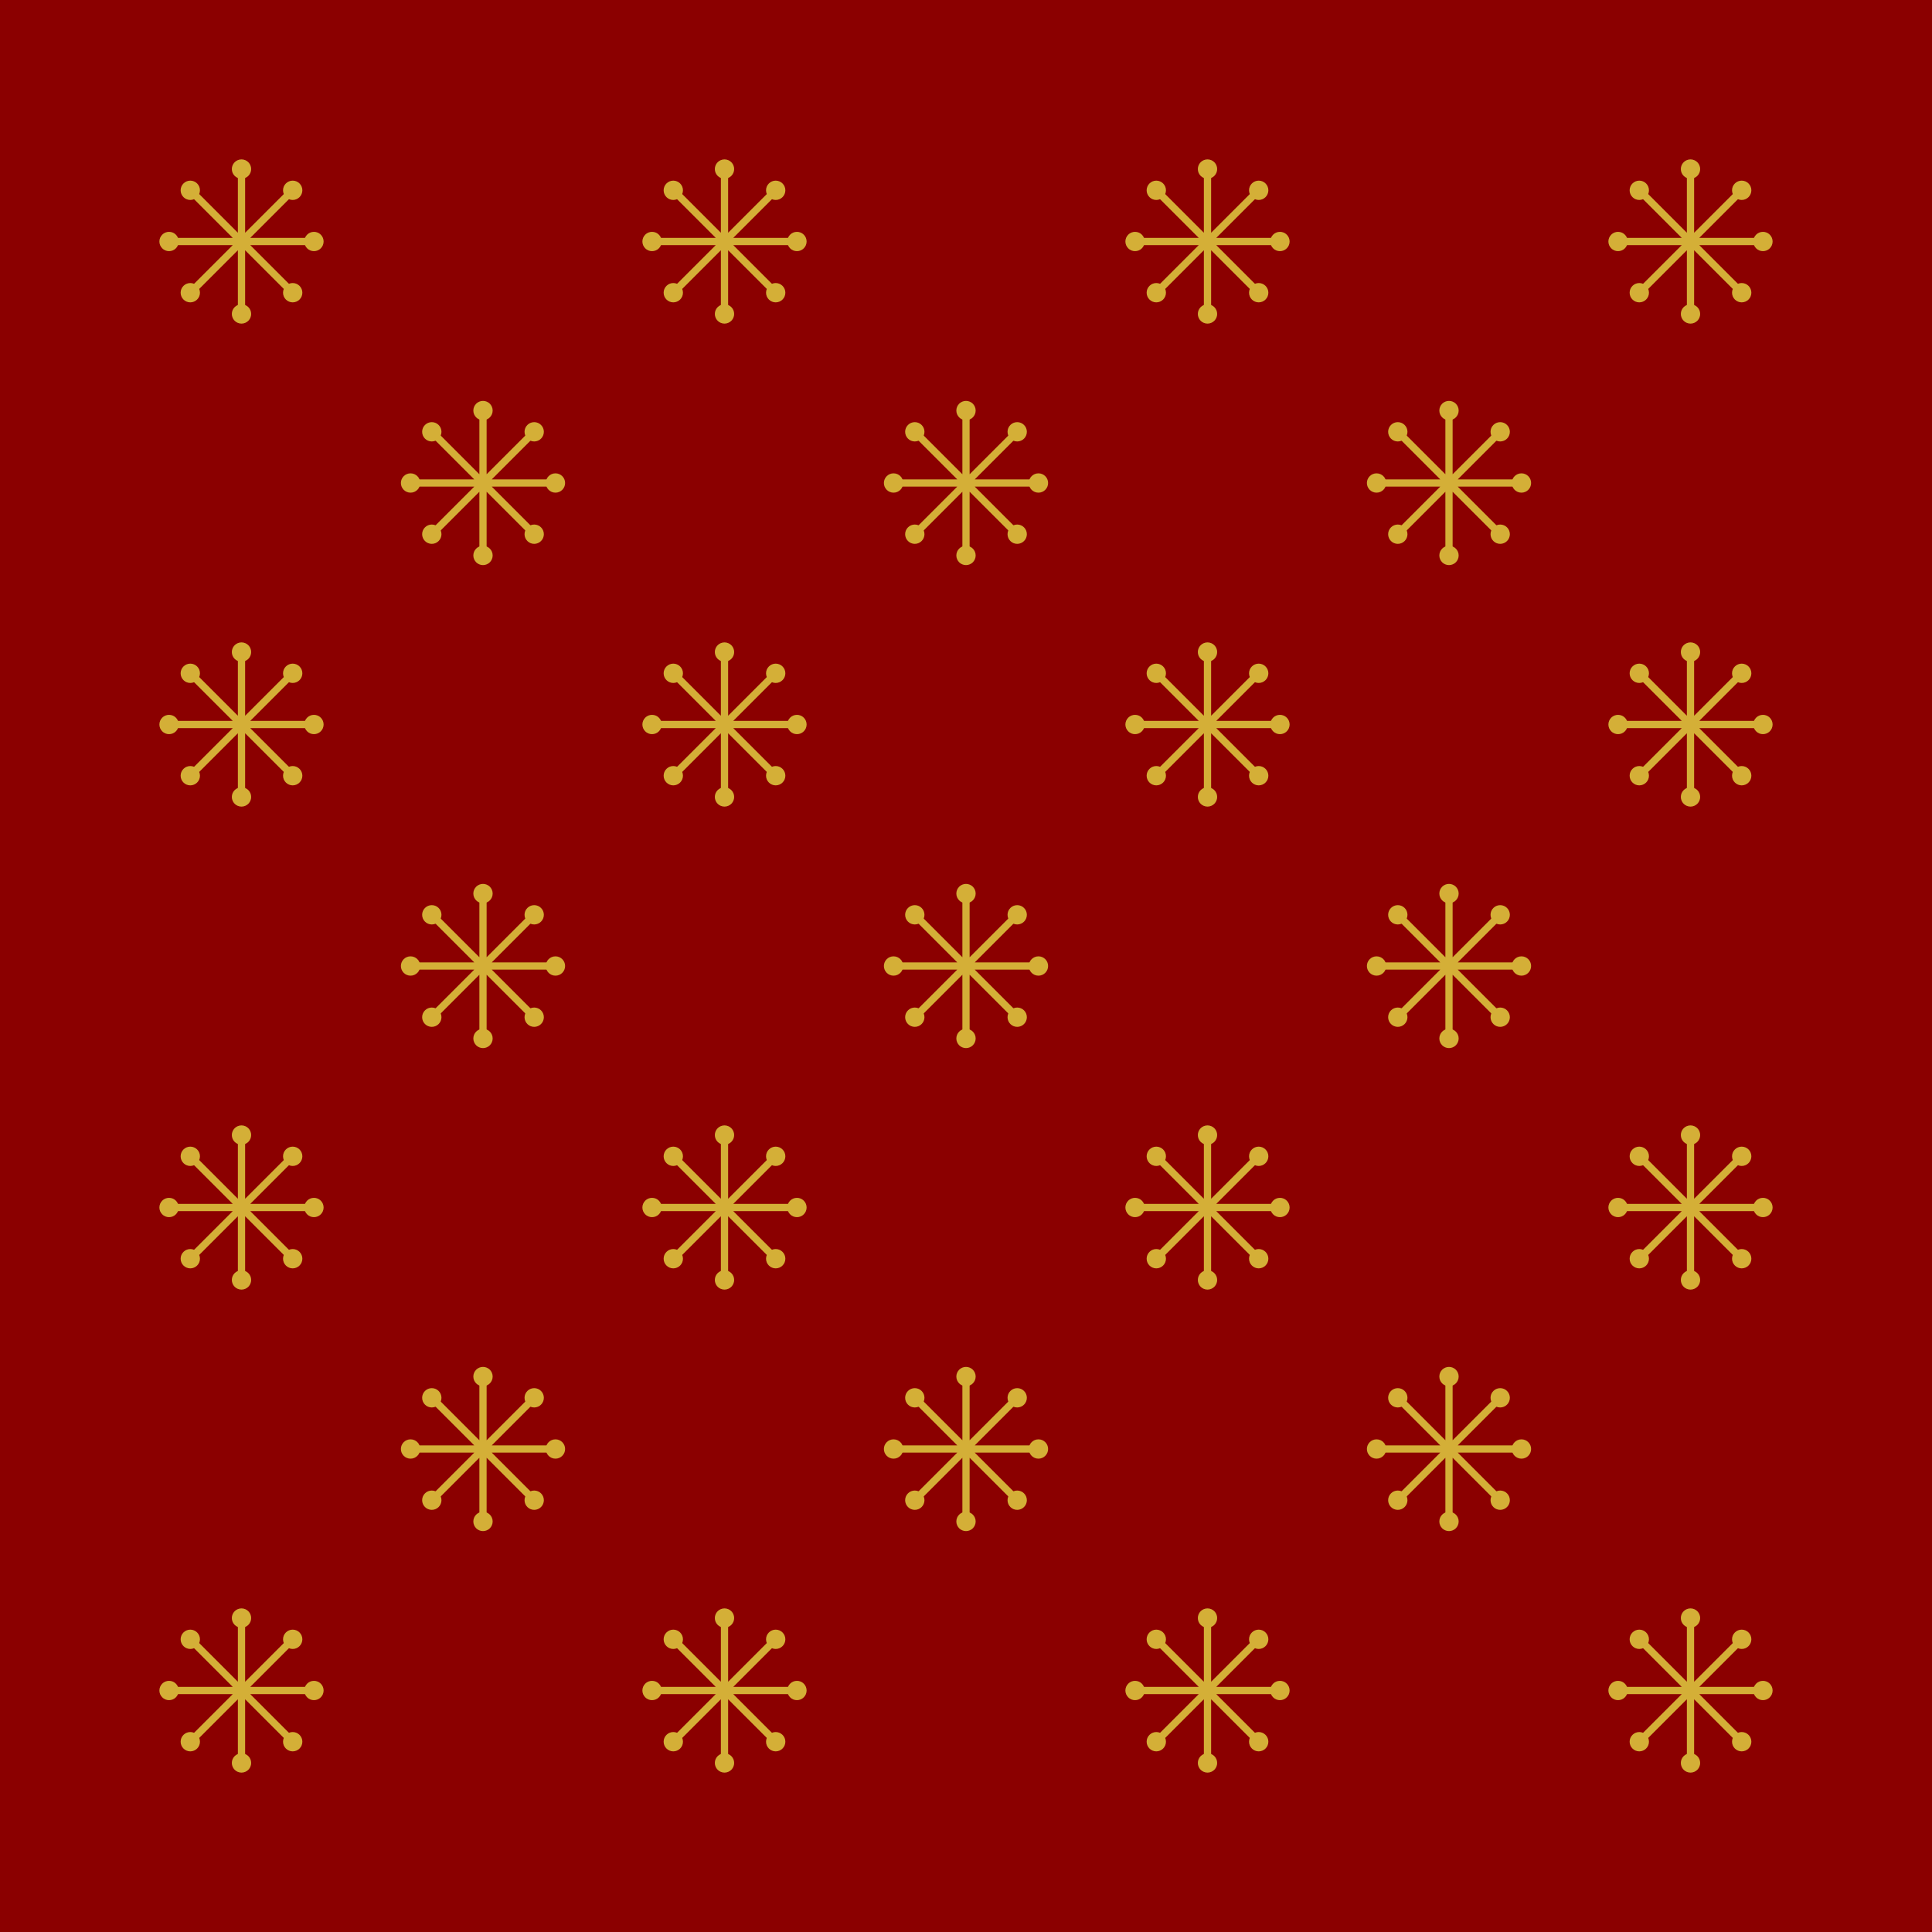
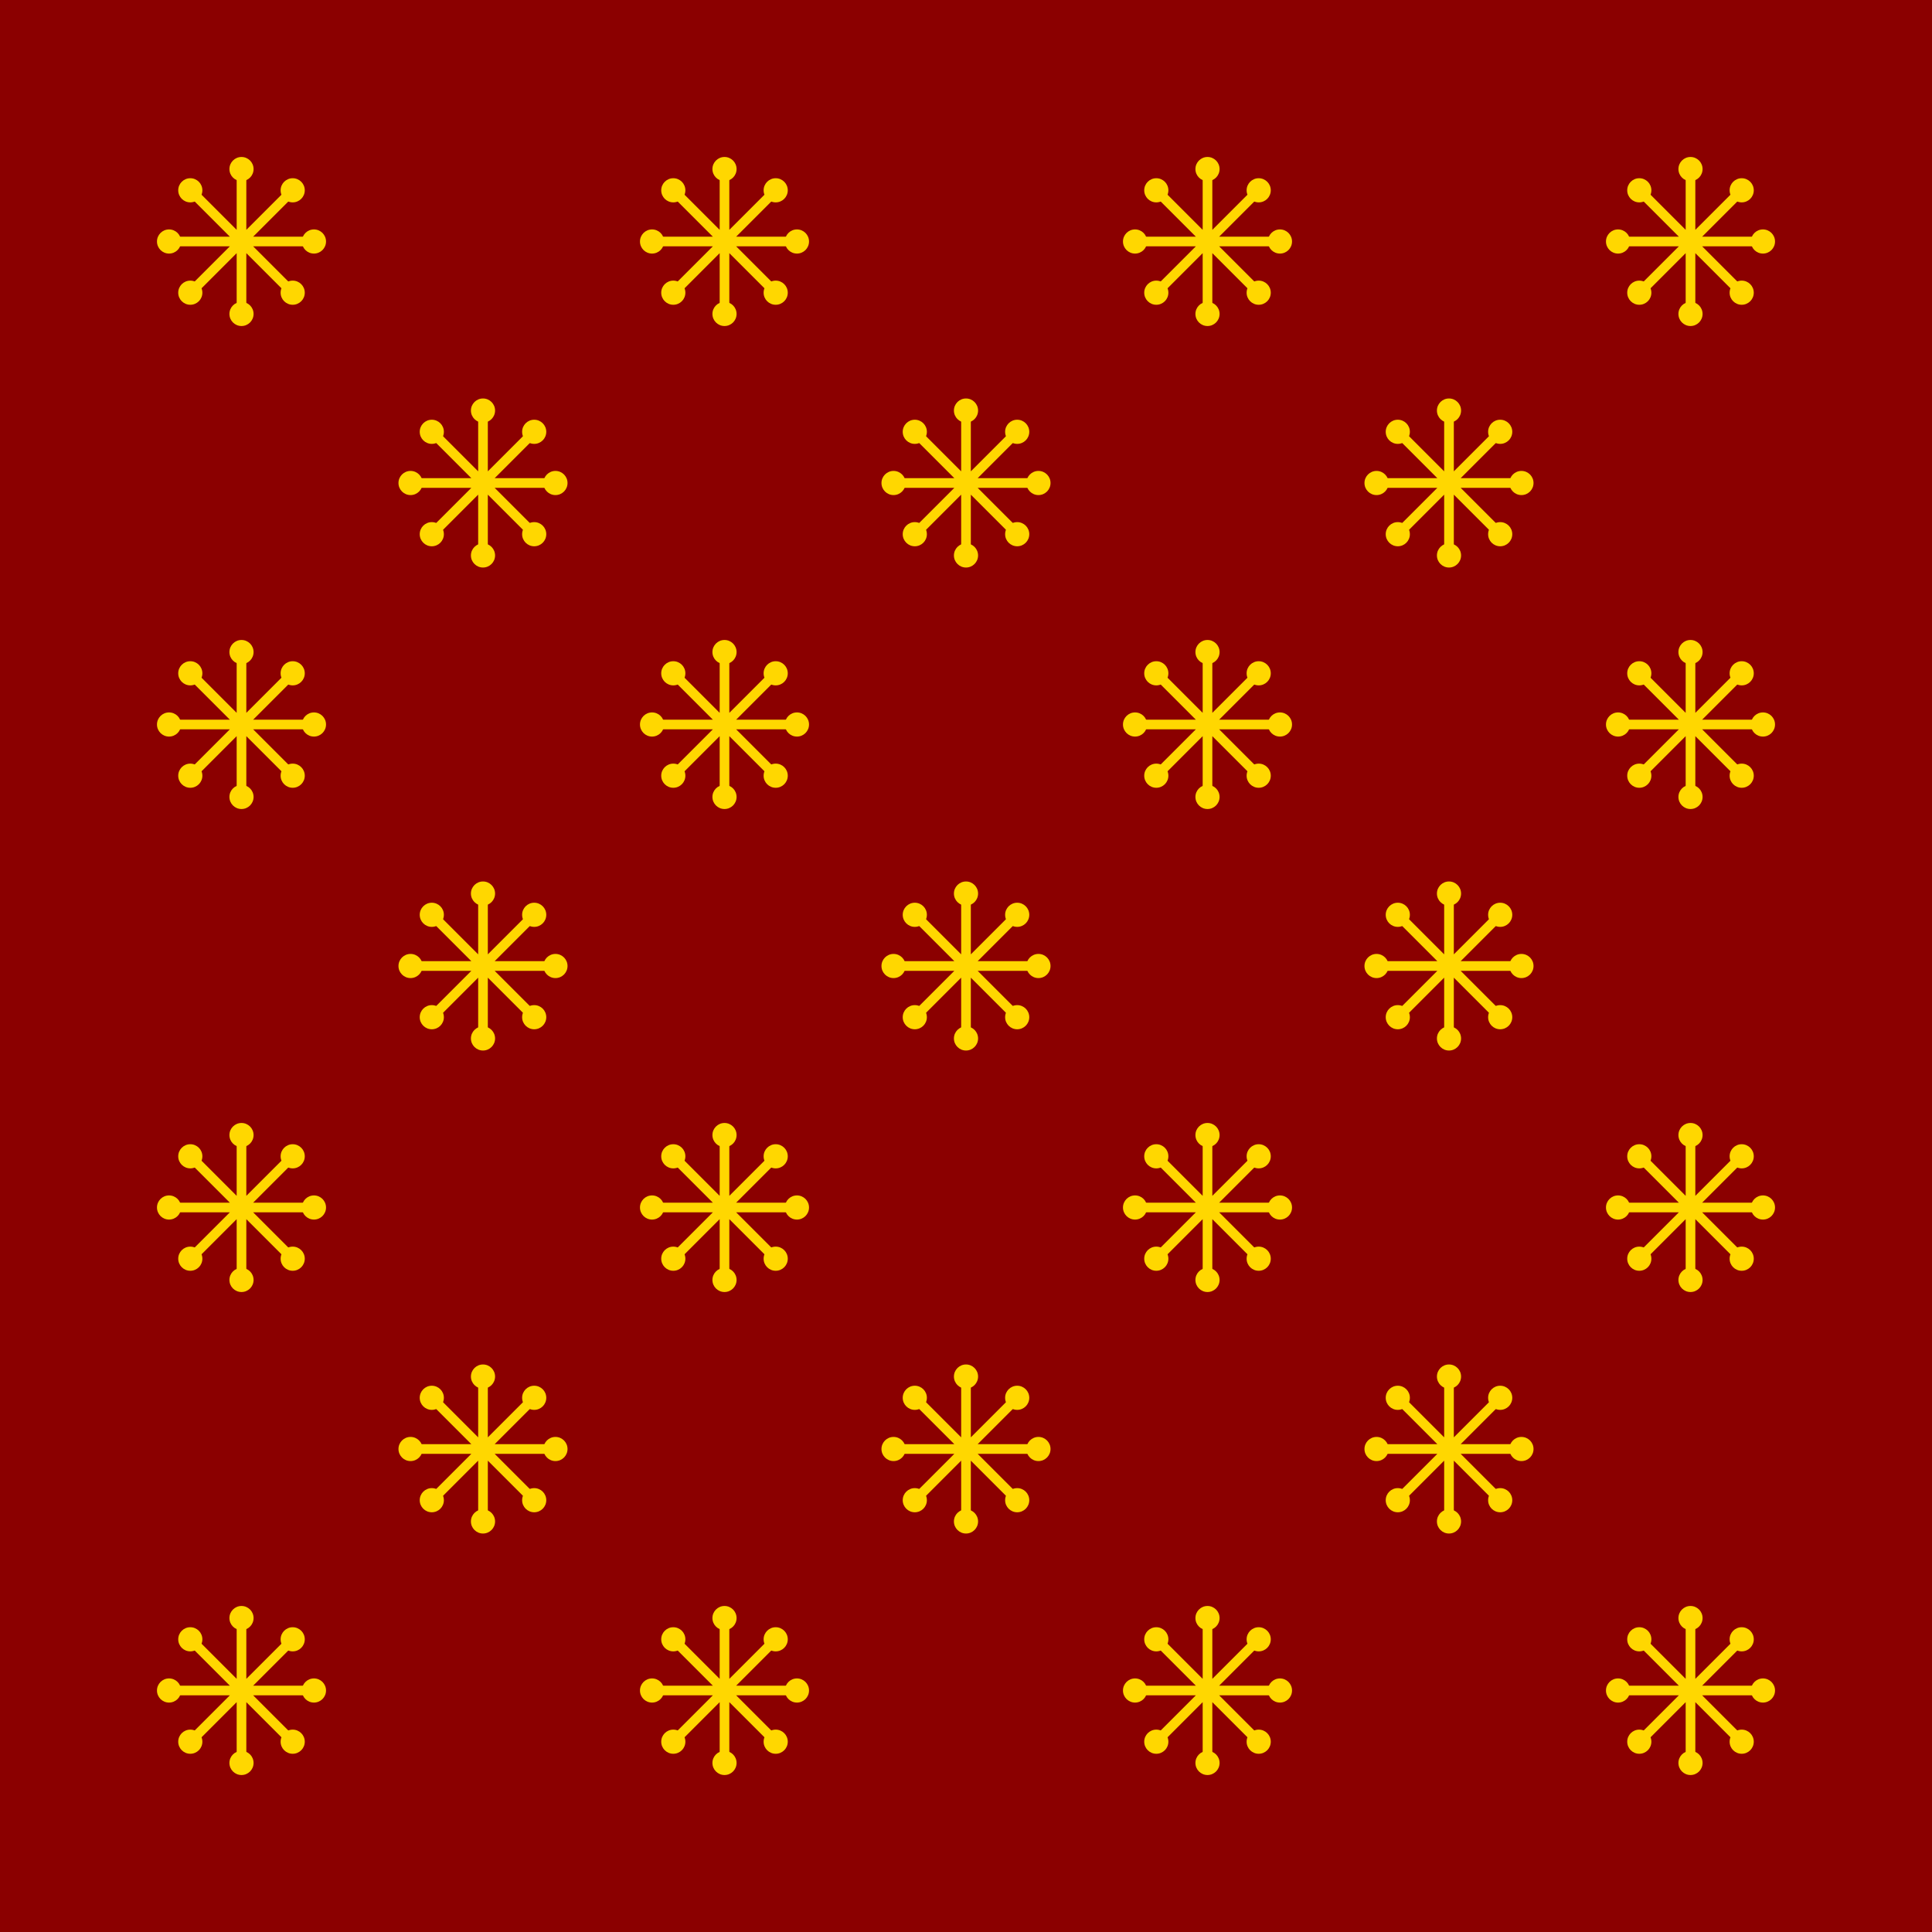
<svg xmlns="http://www.w3.org/2000/svg" width="400" height="400" viewBox="0 0 400 400">
  <defs>
    <g id="snowflake">
-       <path d="M 0,-15 L 0,15 M -15,0 L 15,0 M -10.6,-10.6 L 10.6,10.6 M -10.6,10.6 L 10.6,-10.6" stroke="#D4AF37" stroke-width="1.5" stroke-linecap="round" />
-       <circle cx="0" cy="-15" r="2" fill="#D4AF37" />
-       <circle cx="0" cy="15" r="2" fill="#D4AF37" />
-       <circle cx="-15" cy="0" r="2" fill="#D4AF37" />
-       <circle cx="15" cy="0" r="2" fill="#D4AF37" />
-       <circle cx="-10.6" cy="-10.6" r="2" fill="#D4AF37" />
-       <circle cx="10.6" cy="10.6" r="2" fill="#D4AF37" />
-       <circle cx="-10.6" cy="10.6" r="2" fill="#D4AF37" />
-       <circle cx="10.6" cy="-10.6" r="2" fill="#D4AF37" />
+       <path d="M 0,-15 L 0,15 M -15,0 L 15,0 M -10.6,-10.6 L 10.6,10.6 M -10.6,10.6 L 10.6,-10.6" stroke="#FFD700" stroke-width="2" stroke-linecap="round" />
+       <circle cx="0" cy="-15" r="2.5" fill="#FFD700" />
+       <circle cx="0" cy="15" r="2.5" fill="#FFD700" />
+       <circle cx="-15" cy="0" r="2.5" fill="#FFD700" />
+       <circle cx="15" cy="0" r="2.5" fill="#FFD700" />
+       <circle cx="-10.6" cy="-10.6" r="2.5" fill="#FFD700" />
+       <circle cx="10.6" cy="10.6" r="2.5" fill="#FFD700" />
+       <circle cx="-10.6" cy="10.6" r="2.5" fill="#FFD700" />
+       <circle cx="10.6" cy="-10.6" r="2.5" fill="#FFD700" />
    </g>
  </defs>
  <rect width="400" height="400" fill="#8B0000" />
  <use href="#snowflake" transform="translate(50, 50)" />
  <use href="#snowflake" transform="translate(150, 50)" />
  <use href="#snowflake" transform="translate(250, 50)" />
  <use href="#snowflake" transform="translate(350, 50)" />
  <use href="#snowflake" transform="translate(100, 100)" />
  <use href="#snowflake" transform="translate(200, 100)" />
  <use href="#snowflake" transform="translate(300, 100)" />
  <use href="#snowflake" transform="translate(50, 150)" />
  <use href="#snowflake" transform="translate(150, 150)" />
  <use href="#snowflake" transform="translate(250, 150)" />
  <use href="#snowflake" transform="translate(350, 150)" />
  <use href="#snowflake" transform="translate(100, 200)" />
  <use href="#snowflake" transform="translate(200, 200)" />
  <use href="#snowflake" transform="translate(300, 200)" />
  <use href="#snowflake" transform="translate(50, 250)" />
  <use href="#snowflake" transform="translate(150, 250)" />
  <use href="#snowflake" transform="translate(250, 250)" />
  <use href="#snowflake" transform="translate(350, 250)" />
  <use href="#snowflake" transform="translate(100, 300)" />
  <use href="#snowflake" transform="translate(200, 300)" />
  <use href="#snowflake" transform="translate(300, 300)" />
  <use href="#snowflake" transform="translate(50, 350)" />
  <use href="#snowflake" transform="translate(150, 350)" />
  <use href="#snowflake" transform="translate(250, 350)" />
  <use href="#snowflake" transform="translate(350, 350)" />
</svg>
